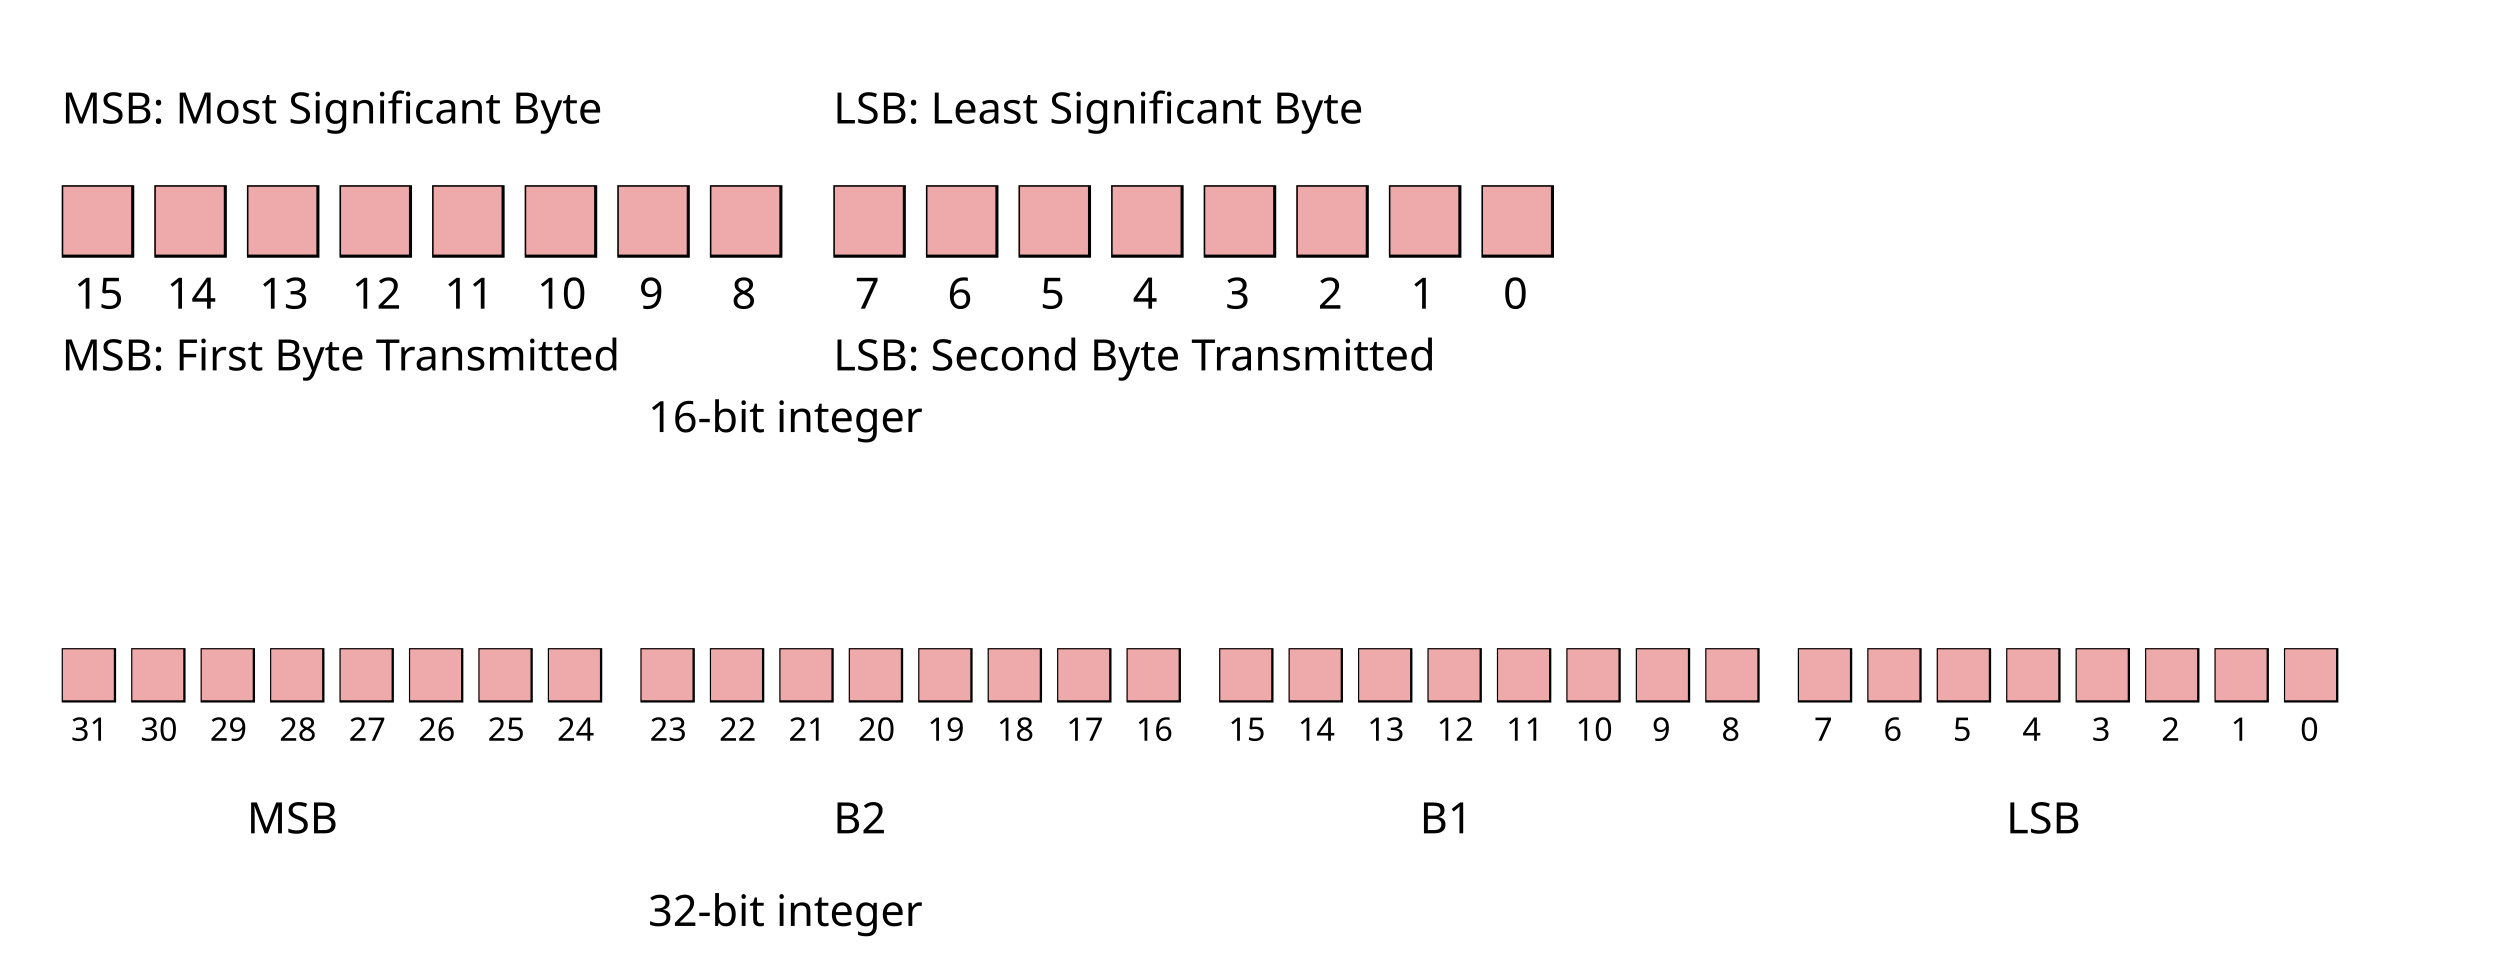
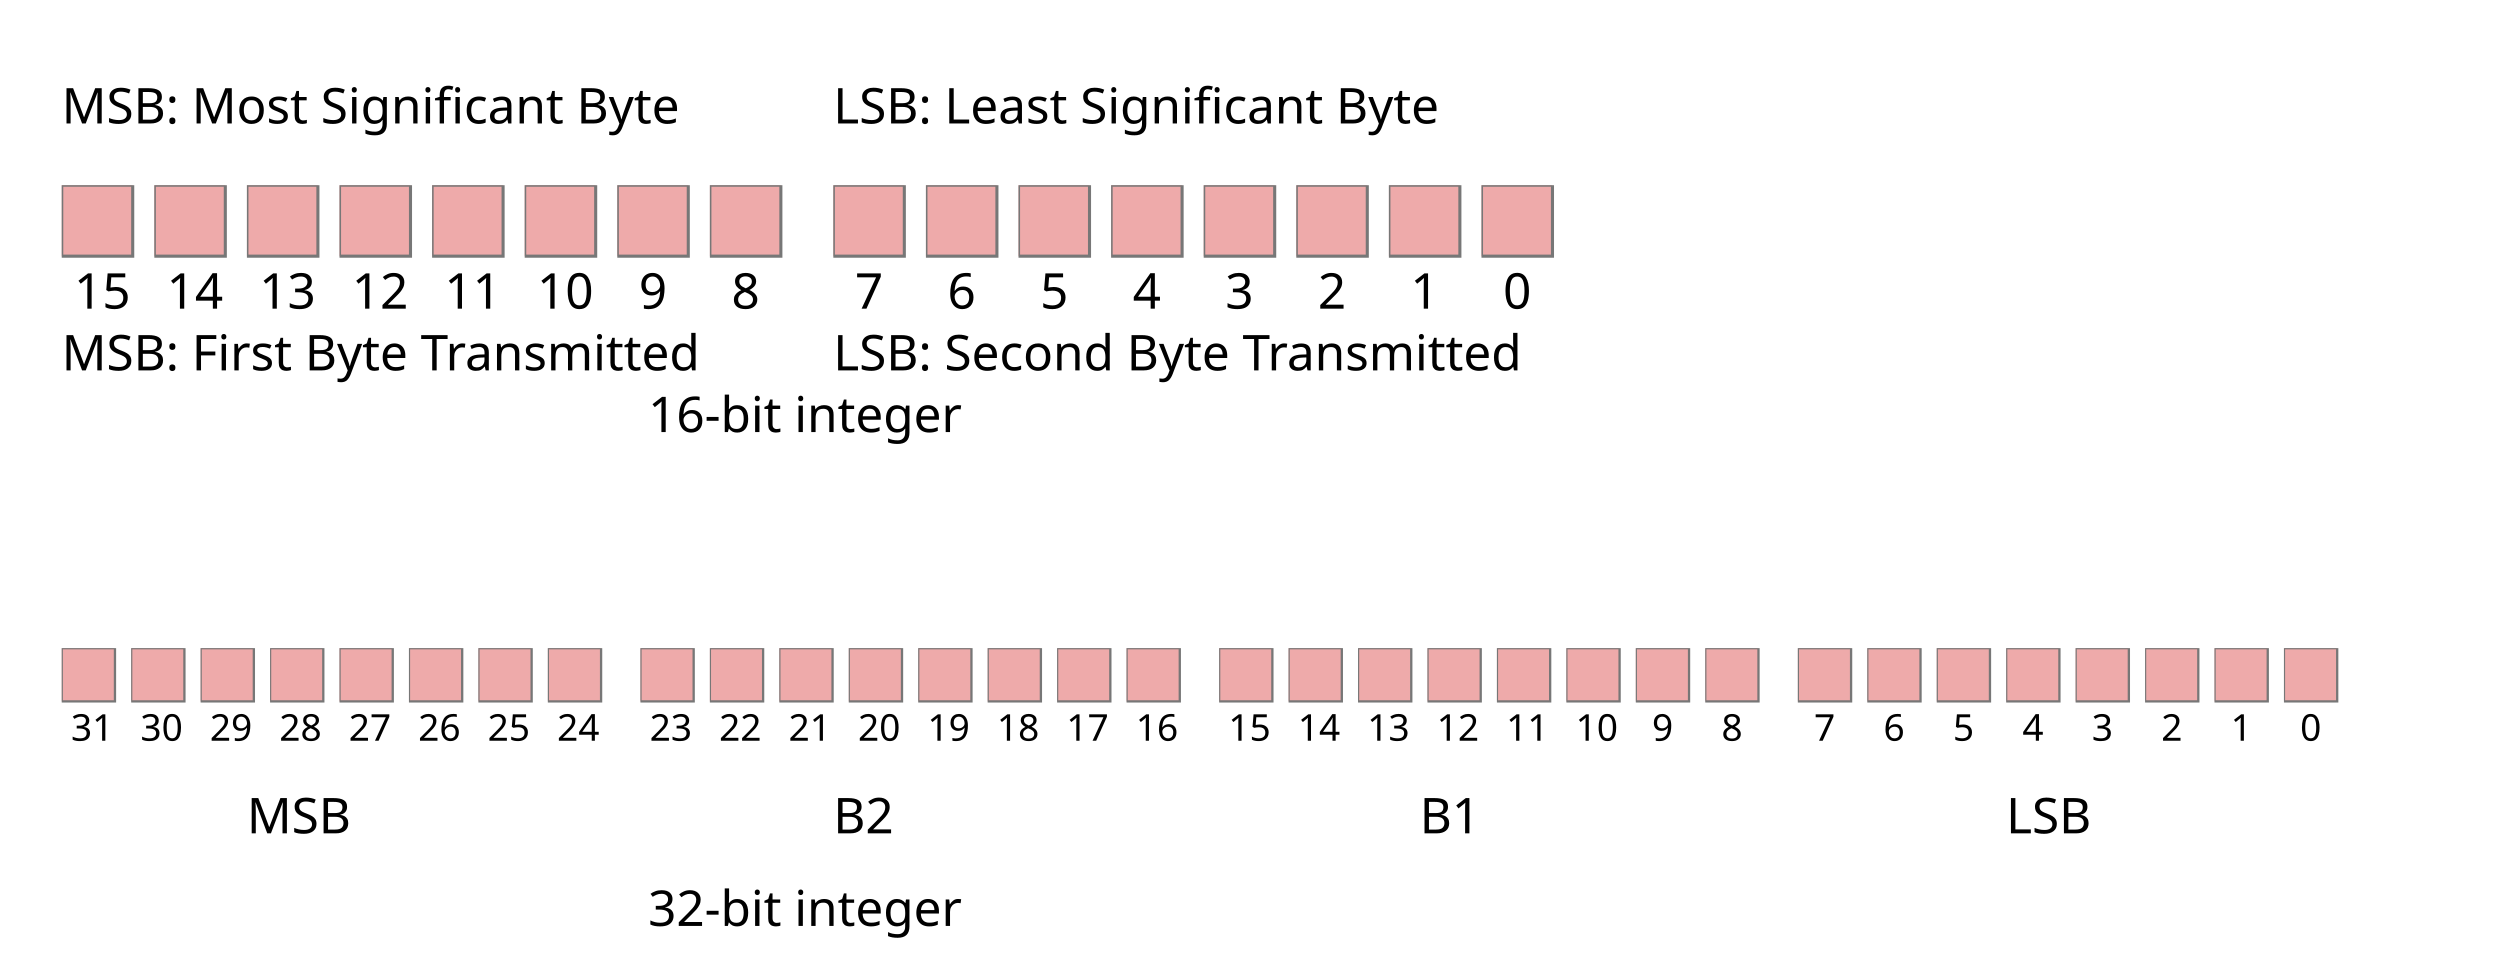
- <svg xmlns="http://www.w3.org/2000/svg" xmlns:xlink="http://www.w3.org/1999/xlink" width="810" height="310">
-   <style type="text/css">
- 
- rect {stroke:black;stroke-width:1;fill:none;}
- text {font-family:Verdana, sans-serif;font-size:14;text-anchor:start}
- line {stroke:black;stroke-width:2}
- 
+ <svg xmlns="http://www.w3.org/2000/svg" xmlns:xlink="http://www.w3.org/1999/xlink" viewBox="0 0 810 310">
+   <style>
+     @font-face {
+         font-family: OS_Cond_Med;
+         src: url(./fonts/OS_Cond_Med.woff2);
+     }
+     rect {
+         stroke:#777;
+         stroke-width:1;
+         fill:none;
+         }
+     text {
+         font-family: OS_Cond_Med;
+         font-size:16px;
+         text-anchor:start
+         }
+     line {
+         stroke:black;
+         stroke-width:2
+         }
</style>
  <symbol id="bit">
    <rect width="23" height="23" style="fill:#EEAAAA" />
  </symbol>
  <g transform="translate(0,10)">
    <g transform="translate(20,50)">
      <g transform="translate(0,0)">
        <use xlink:href="#bit" />
        <text x="4" y="40">15</text>
      </g>
      <g transform="translate(30,0)">
        <use xlink:href="#bit" />
        <text x="4" y="40">14</text>
      </g>
      <g transform="translate(60,0)">
        <use xlink:href="#bit" />
        <text x="4" y="40">13</text>
      </g>
      <g transform="translate(90,0)">
        <use xlink:href="#bit" />
        <text x="4" y="40">12</text>
      </g>
      <g transform="translate(120,0)">
        <use xlink:href="#bit" />
        <text x="4" y="40">11</text>
      </g>
      <g transform="translate(150,0)">
        <use xlink:href="#bit" />
        <text x="4" y="40">10</text>
      </g>
      <g transform="translate(180,0)">
        <use xlink:href="#bit" />
        <text x="7" y="40">9</text>
      </g>
      <g transform="translate(210,0)">
        <use xlink:href="#bit" />
        <text x="7" y="40">8</text>
      </g>
      <g transform="translate(250,0)">
        <use xlink:href="#bit" />
        <text x="7" y="40">7</text>
      </g>
      <g transform="translate(280,0)">
        <use xlink:href="#bit" />
        <text x="7" y="40">6</text>
      </g>
      <g transform="translate(310,0)">
        <use xlink:href="#bit" />
        <text x="7" y="40">5</text>
      </g>
      <g transform="translate(340,0)">
        <use xlink:href="#bit" />
        <text x="7" y="40">4</text>
      </g>
      <g transform="translate(370,0)">
        <use xlink:href="#bit" />
        <text x="7" y="40">3</text>
      </g>
      <g transform="translate(400,0)">
        <use xlink:href="#bit" />
        <text x="7" y="40">2</text>
      </g>
      <g transform="translate(430,0)">
        <use xlink:href="#bit" />
        <text x="7" y="40">1</text>
      </g>
      <g transform="translate(460,0)">
        <use xlink:href="#bit" />
        <text x="7" y="40">0</text>
      </g>
      <text x="0" y="-20">MSB: Most Significant Byte</text>
      <text x="250" y="-20">LSB: Least Significant Byte</text>
      <text x="0" y="60">MSB: First Byte Transmitted</text>
      <text x="250" y="60">LSB: Second Byte Transmitted</text>
      <text x="190" y="80">16-bit integer</text>
    </g>
    <g transform="translate(20,200)">
      <g transform="scale(0.75)">
        <g transform="translate(0,0)">
          <use xlink:href="#bit" />
          <text x="4" y="40">31</text>
        </g>
        <g transform="translate(30,0)">
          <use xlink:href="#bit" />
          <text x="4" y="40">30</text>
        </g>
        <g transform="translate(60,0)">
          <use xlink:href="#bit" />
          <text x="4" y="40">29</text>
        </g>
        <g transform="translate(90,0)">
          <use xlink:href="#bit" />
          <text x="4" y="40">28</text>
        </g>
        <g transform="translate(120,0)">
          <use xlink:href="#bit" />
          <text x="4" y="40">27</text>
        </g>
        <g transform="translate(150,0)">
          <use xlink:href="#bit" />
          <text x="4" y="40">26</text>
        </g>
        <g transform="translate(180,0)">
          <use xlink:href="#bit" />
          <text x="4" y="40">25</text>
        </g>
        <g transform="translate(210,0)">
          <use xlink:href="#bit" />
          <text x="4" y="40">24</text>
        </g>
        <g transform="translate(250,0)">
          <use xlink:href="#bit" />
          <text x="4" y="40">23</text>
        </g>
        <g transform="translate(280,0)">
          <use xlink:href="#bit" />
          <text x="4" y="40">22</text>
        </g>
        <g transform="translate(310,0)">
          <use xlink:href="#bit" />
          <text x="4" y="40">21</text>
        </g>
        <g transform="translate(340,0)">
          <use xlink:href="#bit" />
          <text x="4" y="40">20</text>
        </g>
        <g transform="translate(370,0)">
          <use xlink:href="#bit" />
          <text x="4" y="40">19</text>
        </g>
        <g transform="translate(400,0)">
          <use xlink:href="#bit" />
          <text x="4" y="40">18</text>
        </g>
        <g transform="translate(430,0)">
          <use xlink:href="#bit" />
          <text x="4" y="40">17</text>
        </g>
        <g transform="translate(460,0)">
          <use xlink:href="#bit" />
          <text x="4" y="40">16</text>
        </g>
        <g transform="translate(500,0)">
          <g transform="translate(0,0)">
            <use xlink:href="#bit" />
            <text x="4" y="40">15</text>
          </g>
          <g transform="translate(30,0)">
            <use xlink:href="#bit" />
            <text x="4" y="40">14</text>
          </g>
          <g transform="translate(60,0)">
            <use xlink:href="#bit" />
            <text x="4" y="40">13</text>
          </g>
          <g transform="translate(90,0)">
            <use xlink:href="#bit" />
            <text x="4" y="40">12</text>
          </g>
          <g transform="translate(120,0)">
            <use xlink:href="#bit" />
            <text x="4" y="40">11</text>
          </g>
          <g transform="translate(150,0)">
            <use xlink:href="#bit" />
            <text x="4" y="40">10</text>
          </g>
          <g transform="translate(180,0)">
            <use xlink:href="#bit" />
            <text x="7" y="40">9</text>
          </g>
          <g transform="translate(210,0)">
            <use xlink:href="#bit" />
            <text x="7" y="40">8</text>
          </g>
          <g transform="translate(250,0)">
            <use xlink:href="#bit" />
            <text x="7" y="40">7</text>
          </g>
          <g transform="translate(280,0)">
            <use xlink:href="#bit" />
            <text x="7" y="40">6</text>
          </g>
          <g transform="translate(310,0)">
            <use xlink:href="#bit" />
            <text x="7" y="40">5</text>
          </g>
          <g transform="translate(340,0)">
            <use xlink:href="#bit" />
            <text x="7" y="40">4</text>
          </g>
          <g transform="translate(370,0)">
            <use xlink:href="#bit" />
            <text x="7" y="40">3</text>
          </g>
          <g transform="translate(400,0)">
            <use xlink:href="#bit" />
            <text x="7" y="40">2</text>
          </g>
          <g transform="translate(430,0)">
            <use xlink:href="#bit" />
            <text x="7" y="40">1</text>
          </g>
          <g transform="translate(460,0)">
            <use xlink:href="#bit" />
            <text x="7" y="40">0</text>
          </g>
        </g>
      </g>
      <text x="60" y="60">MSB</text>
      <text x="250" y="60">B2</text>
      <text x="440" y="60">B1</text>
      <text x="630" y="60">LSB</text>
      <text x="190" y="90">32-bit integer</text>
    </g>
  </g>
</svg>
